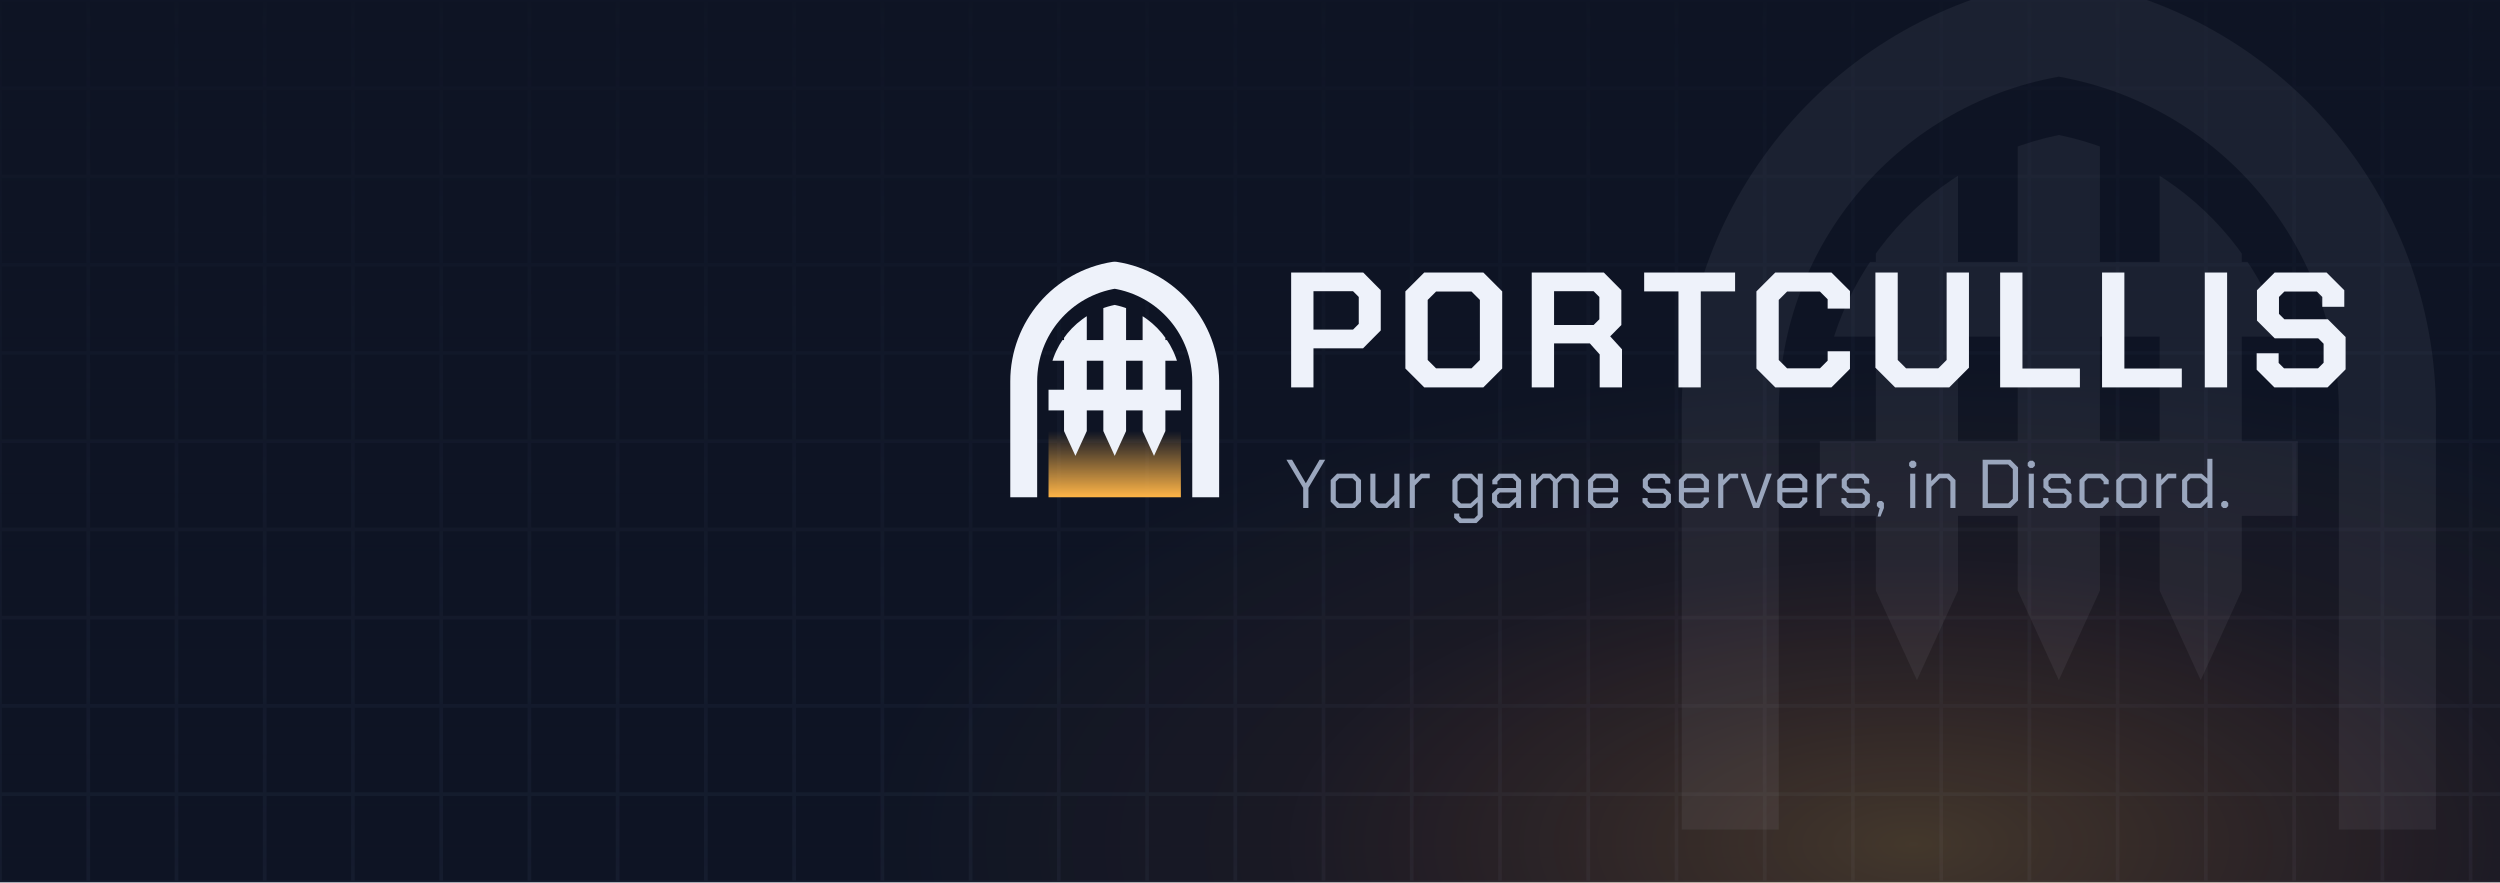
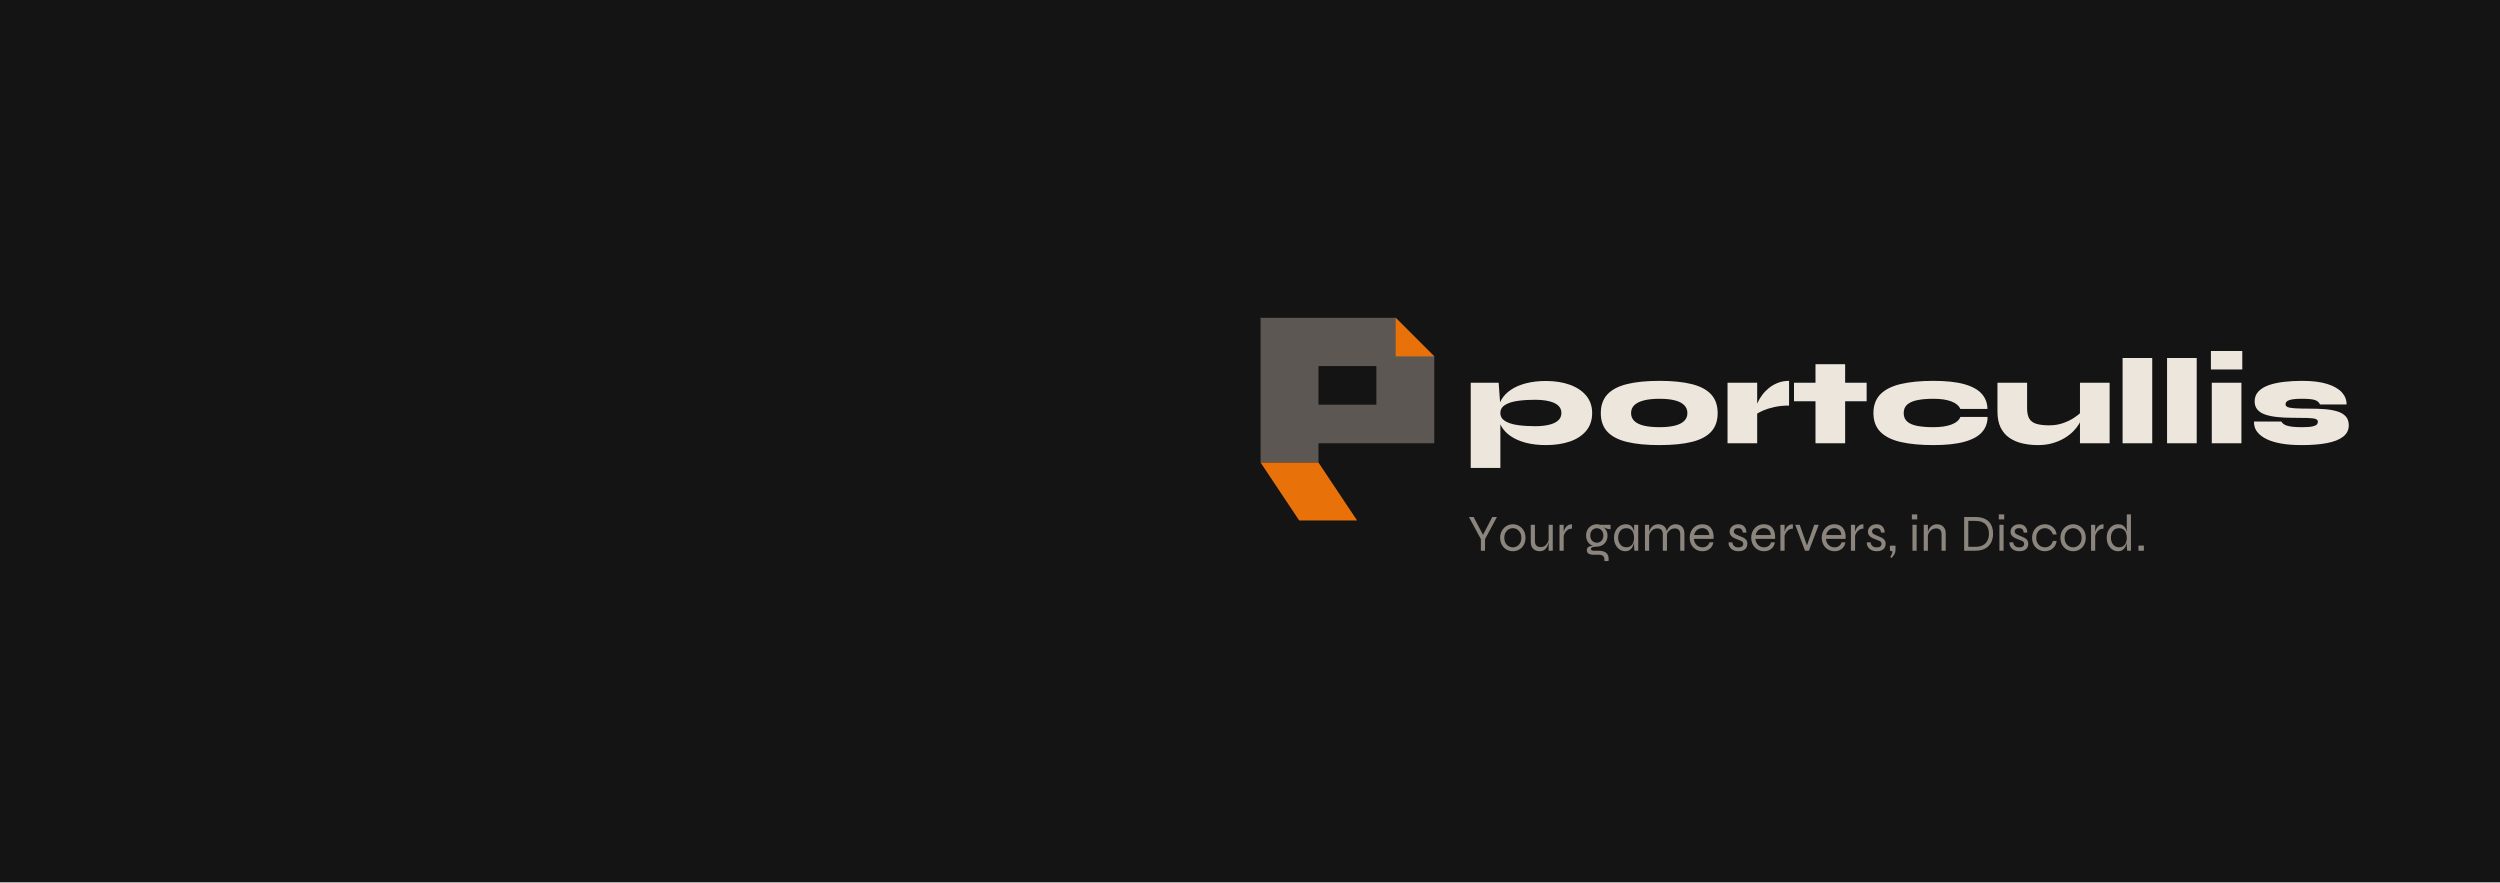
<svg xmlns="http://www.w3.org/2000/svg" width="680" height="240" viewBox="0 0 680 240" role="img" aria-label="Portcullis Discord profile banner">
-   <defs>
-     <radialGradient id="dglow" cx="0.5" cy="0.5" r="0.5">
-       <stop offset="0" stop-color="#FFB547" stop-opacity="0.22" />
-       <stop offset="0.6" stop-color="#FF7A2F" stop-opacity="0.05" />
-       <stop offset="1" stop-color="#FFB547" stop-opacity="0" />
-     </radialGradient>
-     <linearGradient id="dv" x1="0" y1="0" x2="0" y2="1">
-       <stop offset="0" stop-color="#0E1424" stop-opacity="0.85" />
-       <stop offset="1" stop-color="#0E1424" stop-opacity="0" />
-     </linearGradient>
-   </defs>
-   <rect width="680" height="240" fill="#0E1424" />
-   <path d="M0 0 V240 M24 0 V240 M48 0 V240 M72 0 V240 M96 0 V240 M120 0 V240 M144 0 V240 M168 0 V240 M192 0 V240 M216 0 V240 M240 0 V240 M264 0 V240 M288 0 V240 M312 0 V240 M336 0 V240 M360 0 V240 M384 0 V240 M408 0 V240 M432 0 V240 M456 0 V240 M480 0 V240 M504 0 V240 M528 0 V240 M552 0 V240 M576 0 V240 M600 0 V240 M624 0 V240 M648 0 V240 M672 0 V240 M696 0 V240 M0 0 H680 M0 24 H680 M0 48 H680 M0 72 H680 M0 96 H680 M0 120 H680 M0 144 H680 M0 168 H680 M0 192 H680 M0 216 H680 M0 240 H680" stroke="#8FA3C8" stroke-opacity="0.06" stroke-width="1" fill="none" />
-   <rect width="680" height="240" fill="url(#dv)" />
-   <ellipse cx="520" cy="230" rx="285.6" ry="132.0" fill="url(#dglow)" />
-   <g opacity="0.06">
-     <g transform="translate(430.00 -10.00) scale(4.0625)">
-       <defs>
-         <clipPath id="dgc">
-           <path d="M16 58 V31 A20 20 0 0 1 32 11.5 A20 20 0 0 1 48 31 V58 Z" />
-         </clipPath>
-       </defs>
-       <g fill="#EEF2FA" clip-path="url(#dgc)">
-         <path d="M19.75 0 H25.25 V42.0 L22.5 48.0 L19.75 42.0 Z" />
-         <path d="M29.25 0 H34.75 V42.0 L32.0 48.0 L29.25 42.0 Z" />
-         <path d="M38.75 0 H44.25 V42.0 L41.5 48.0 L38.75 42.0 Z" />
-         <rect x="0" y="20.0" width="64" height="5.0" />
-         <rect x="0" y="32.0" width="64" height="5.0" />
-       </g>
-       <path d="M10 58 V30.0 A26.0 26.0 0 0 1 32 4.3 A26.0 26.0 0 0 1 54 30.0 V58" fill="none" stroke="#EEF2FA" stroke-width="6.5" stroke-linejoin="round" />
+   <rect width="680" height="240" fill="#141414" />
+   <g transform="translate(324.5 72)">
+     <g transform="translate(0.00 0.00) scale(1.3125)">
+       <path d="M14 11 H42 L50 19 V37 H26 V41 H14 Z M26 21 V29 H38 V21 Z" fill="#5C5752" fill-rule="evenodd" />
+       <path d="M42 11 L50 19 H42 Z" fill="#E8710A" />
+       <path d="M14 41 H26 L34 53 H22 Z" fill="#E8710A" />
    </g>
-   </g>
-   <g transform="translate(267.2 70)">
-     <g transform="translate(0.00 0.00) scale(1.125)">
-       <defs>
-         <clipPath id="dc">
-           <path d="M16 58 V31 A20 20 0 0 1 32 11.5 A20 20 0 0 1 48 31 V58 Z" />
-         </clipPath>
-         <linearGradient id="dg" x1="0" y1="0" x2="0" y2="1">
-           <stop offset="0" stop-color="#FFB547" stop-opacity="0" />
-           <stop offset="1" stop-color="#FFB547" />
-         </linearGradient>
-       </defs>
-       <rect x="0" y="42" width="64" height="16" fill="url(#dg)" clip-path="url(#dc)" />
-       <g fill="#EEF2FA" clip-path="url(#dc)">
-         <path d="M19.75 0 H25.25 V42.0 L22.5 48.0 L19.75 42.0 Z" />
-         <path d="M29.25 0 H34.75 V42.0 L32.0 48.0 L29.25 42.0 Z" />
-         <path d="M38.75 0 H44.25 V42.0 L41.5 48.0 L38.75 42.0 Z" />
-         <rect x="0" y="20.0" width="64" height="5.0" />
-         <rect x="0" y="32.0" width="64" height="5.0" />
-       </g>
-       <path d="M10 58 V30.0 A26.0 26.0 0 0 1 32 4.3 A26.0 26.0 0 0 1 54 30.0 V58" fill="none" stroke="#EEF2FA" stroke-width="6.5" stroke-linejoin="round" />
-     </g>
-     <path fill="#EEF2FA" d="M83.992 4.122H103.589L108.365 8.943V19.88L103.544 24.746H90.063V35.37H83.992ZM100.821 19.657 102.383 18.094V10.773L100.821 9.211H90.063V19.657Z M115.061 30.236V9.256L120.195 4.122H136.265L141.399 9.256V30.236L136.265 35.37H120.195ZM133.051 30.192 135.328 27.915V11.577L133.051 9.3H123.409L121.132 11.577V27.915L123.409 30.192Z M173.986 25.014V35.37H167.915V26.397L165.236 23.406H155.505V35.37H149.434V4.122H169.031L173.807 8.943V18.407L170.772 21.487ZM155.505 18.407H166.263L167.826 16.844V10.773L166.263 9.211H155.505Z M189.342 9.256H180.012V4.122H204.743V9.256H195.413V35.37H189.342Z M210.546 30.236V9.256L215.68 4.122H230.946L235.991 9.166V13.943H229.92V11.398L227.822 9.3H218.894L216.617 11.577V27.915L218.894 30.192H227.822L229.92 28.094V25.549H235.991V30.326L230.946 35.37H215.68Z M242.91 30.013V4.122H248.981V27.915L251.258 30.192H260.007L262.284 27.915V4.122H268.355V30.013L262.998 35.37H248.267Z M276.836 4.122H282.907V30.236H298.531V35.37H276.836Z M304.558 4.122H310.629V30.236H326.253V35.37H304.558Z M332.502 4.122H338.574V35.37H332.502Z M346.609 30.549V26.085H352.59V28.719L354.064 30.192H363.304L364.822 28.674V23.496L363.349 22.023H351.519L346.698 17.202V8.943L351.519 4.122H365.625L370.446 8.943V13.452H364.465V10.773L362.992 9.3H354.153L352.68 10.773V15.371L354.153 16.844H365.982L370.804 21.666V30.46L365.893 35.37H351.43Z" />
-     <path fill="#9AA6BD" d="M87.266 62.706 82.71 55.056H84.248L87.96 61.412H87.998L91.71 55.056H93.247L88.691 62.706V68.18H87.266Z M94.747 66.456V60.568L96.472 58.843H101.272L102.997 60.568V66.456L101.272 68.18H96.472ZM100.672 66.943 101.609 66.024V61L100.672 60.081H97.072L96.135 61V66.024L97.072 66.943Z M105.528 66.456V58.843H106.915V66.024L107.853 66.943H109.727L112.052 64.618V58.843H113.44V68.18H112.09V66.193L110.102 68.18H107.253Z M116.252 58.843H117.602V60.512L119.271 58.843H121.689V60.081H119.627L117.639 62.068V68.18H116.252Z  M136.107 58.843V70.561L134.401 72.268H129.77L128.326 70.824V69.68H129.714V70.374L130.37 71.03H133.782L134.72 70.112V66.624L132.995 68.18H129.582L127.858 66.456V60.568L129.582 58.843H133.126L134.757 60.475V58.843ZM134.72 62.05 132.751 60.081H130.182L129.245 61V66.024L130.182 66.943H132.77L134.72 65.124Z M138.638 66.643V64.262L140.176 62.743H145.163V60.962L144.225 60.043H141.038L140.101 60.962V61.731H138.713V60.568L140.438 58.843H144.806L146.531 60.568V68.18H145.2V66.531L143.475 68.18H140.176ZM143.194 66.98 145.163 65.087V63.943H140.775L140.026 64.674V66.249L140.775 66.98Z M149.25 58.843H150.6V60.643L152.4 58.843H154.631L156.093 60.306L157.556 58.843H160.499L162.224 60.568V68.18H160.837V61L159.899 60.081H157.837L156.524 61.393V68.18H155.175V61L154.237 60.081H152.662L150.637 62.106V68.18H149.25Z M164.755 66.456V60.568L166.48 58.843H171.186L172.93 60.568V63.924H166.143V66.024L167.08 66.943H170.586L171.523 66.024V65.312H172.911V66.456L171.186 68.18H166.48ZM171.542 62.724V61L170.605 60.081H167.08L166.143 61V62.724Z  M179.567 66.643V65.481H180.954V66.249L181.704 66.98H185.154L185.904 66.249V64.806L185.154 64.056H181.123L179.642 62.575V60.381L181.179 58.843H185.566L187.104 60.381V61.543H185.716V60.775L184.966 60.043H181.779L181.029 60.775V62.143L181.779 62.893H185.754L187.291 64.431V66.643L185.754 68.18H181.104Z M189.447 66.456V60.568L191.172 58.843H195.878L197.622 60.568V63.924H190.835V66.024L191.772 66.943H195.278L196.216 66.024V65.312H197.603V66.456L195.878 68.18H191.172ZM196.234 62.724V61L195.297 60.081H191.772L190.835 61V62.724Z M200.153 58.843H201.503V60.512L203.171 58.843H205.59V60.081H203.528L201.54 62.068V68.18H200.153Z M206.246 58.843H207.671L210.446 66.793H210.521L213.296 58.843H214.721L211.29 68.18H209.677Z M216.221 66.456V60.568L217.946 58.843H222.651L224.395 60.568V63.924H217.608V66.024L218.545 66.943H222.052L222.989 66.024V65.312H224.376V66.456L222.651 68.18H217.946ZM223.008 62.724V61L222.07 60.081H218.545L217.608 61V62.724Z M226.926 58.843H228.276V60.512L229.945 58.843H232.363V60.081H230.301L228.314 62.068V68.18H226.926Z M233.676 66.643V65.481H235.063V66.249L235.813 66.98H239.263L240.013 66.249V64.806L239.263 64.056H235.232L233.751 62.575V60.381L235.288 58.843H239.675L241.213 60.381V61.543H239.825V60.775L239.075 60.043H235.888L235.138 60.775V62.143L235.888 62.893H239.863L241.4 64.431V66.643L239.863 68.18H235.213Z M244.081 68.18H243.856L243.313 67.637V66.812L243.856 66.268H244.681L245.225 66.812V68.18L244.288 70.505H243.519Z  M252.087 56.706V55.881L252.65 55.319H253.475L254.037 55.881V56.706L253.475 57.269H252.65ZM252.368 58.843H253.756V68.18H252.368Z M256.756 58.843H258.105V60.831L260.093 58.843H262.961L264.686 60.568V68.18H263.299V61L262.361 60.081H260.468L258.143 62.406V68.18H256.756Z  M272.073 55.056H279.648L281.71 57.119V66.118L279.648 68.18H272.073ZM279.01 66.905 280.285 65.649V57.587L279.01 56.331H273.498V66.905Z M284.335 56.706V55.881L284.897 55.319H285.722L286.285 55.881V56.706L285.722 57.269H284.897ZM284.616 58.843H286.004V68.18H284.616Z M288.535 66.643V65.481H289.922V66.249L290.672 66.98H294.122L294.872 66.249V64.806L294.122 64.056H290.091L288.61 62.575V60.381L290.147 58.843H294.534L296.072 60.381V61.543H294.684V60.775L293.934 60.043H290.747L289.997 60.775V62.143L290.747 62.893H294.722L296.259 64.431V66.643L294.722 68.18H290.072Z M298.415 66.456V60.568L300.14 58.843H304.64L306.365 60.568V61.712H304.977V61L304.04 60.081H300.74L299.803 61V66.024L300.74 66.943H304.04L304.977 66.024V65.312H306.365V66.456L304.64 68.18H300.14Z M308.427 66.456V60.568L310.152 58.843H314.952L316.677 60.568V66.456L314.952 68.18H310.152ZM314.352 66.943 315.289 66.024V61L314.352 60.081H310.752L309.815 61V66.024L310.752 66.943Z M319.302 58.843H320.651V60.512L322.32 58.843H324.739V60.081H322.676L320.689 62.068V68.18H319.302Z M326.332 66.456V60.568L328.057 58.843H331.657L333.194 60.193V54.794H334.582V68.18H333.232V66.474L331.526 68.18H328.057ZM331.226 66.943 333.194 64.974V61.656L331.395 60.081H328.657L327.72 61V66.024L328.657 66.943Z M336.963 67.637V66.812L337.507 66.268H338.332L338.875 66.812V67.637L338.332 68.18H337.507Z" />
+     <path fill="#EDE6DC" d="M96.033 49.066Q93.009 49.066 90.59 48.445Q88.171 47.823 86.457 46.664Q84.743 45.505 83.836 43.892Q82.929 42.279 82.929 40.331Q82.929 38.382 83.836 36.786Q84.743 35.19 86.457 34.031Q88.171 32.871 90.59 32.25Q93.009 31.628 96.033 31.628Q99.662 31.628 102.501 32.653Q105.34 33.678 106.953 35.627Q108.566 37.575 108.566 40.331Q108.566 43.22 106.953 45.169Q105.34 47.118 102.501 48.092Q99.662 49.066 96.033 49.066ZM93.009 43.926Q95.294 43.926 96.907 43.522Q98.519 43.119 99.359 42.33Q100.199 41.54 100.199 40.331Q100.199 38.55 98.318 37.642Q96.436 36.735 93.009 36.735Q90.455 36.735 88.322 37.038Q86.188 37.34 84.895 38.13Q83.601 38.919 83.601 40.331Q83.601 41.742 84.895 42.531Q86.188 43.321 88.322 43.623Q90.455 43.926 93.009 43.926ZM75.537 32.099H83.131L83.601 38.483V55.282H75.537Z M126.878 49.066Q121.535 49.066 117.991 48.193Q114.446 47.319 112.682 45.404Q110.918 43.489 110.918 40.364Q110.918 37.239 112.682 35.307Q114.446 33.375 117.991 32.485Q121.535 31.594 126.878 31.594Q132.187 31.594 135.698 32.485Q139.209 33.375 140.956 35.307Q142.703 37.239 142.703 40.364Q142.703 43.489 140.956 45.404Q139.209 47.319 135.698 48.193Q132.187 49.066 126.878 49.066ZM126.878 44.194Q129.364 44.194 131.044 43.775Q132.724 43.355 133.598 42.498Q134.471 41.641 134.471 40.364Q134.471 39.087 133.615 38.214Q132.758 37.34 131.078 36.903Q129.398 36.466 126.878 36.466Q124.391 36.466 122.661 36.903Q120.931 37.34 120.04 38.197Q119.15 39.054 119.15 40.364Q119.15 41.641 120.023 42.498Q120.897 43.355 122.627 43.775Q124.358 44.194 126.878 44.194Z M145.391 32.099H153.455V48.562H145.391ZM162.124 38.314Q159.94 38.314 158.126 38.718Q156.311 39.121 155.035 39.675Q153.758 40.23 153.119 40.767L153.052 39.154Q153.153 38.449 153.59 37.491Q154.027 36.534 154.766 35.509Q155.505 34.484 156.58 33.594Q157.655 32.703 159.05 32.149Q160.444 31.594 162.124 31.594Z M163.468 32.099H183.225V37.139H163.468ZM169.315 27.058H177.379V48.562H169.315Z M216.119 41.406Q216.119 43.825 214.607 45.538Q213.095 47.252 209.836 48.159Q206.577 49.066 201.369 49.066Q196.161 49.066 192.515 48.227Q188.87 47.386 186.971 45.471Q185.073 43.556 185.073 40.364Q185.073 37.172 186.971 35.24Q188.87 33.308 192.515 32.451Q196.161 31.594 201.369 31.594Q206.577 31.594 209.803 32.502Q213.028 33.409 214.54 35.123Q216.052 36.836 216.086 39.222H208.694Q208.156 37.911 206.275 37.189Q204.393 36.466 201.369 36.466Q198.916 36.466 197.102 36.819Q195.287 37.172 194.296 38.012Q193.305 38.852 193.305 40.364Q193.305 41.843 194.279 42.683Q195.254 43.523 197.068 43.858Q198.883 44.194 201.369 44.194Q204.393 44.194 206.291 43.472Q208.19 42.75 208.727 41.406Z M249.316 48.562H241.252V32.099H249.316ZM241.588 40.062 241.655 41.675Q241.555 42.38 241 43.321Q240.446 44.262 239.471 45.27Q238.497 46.278 237.086 47.135Q235.675 47.991 233.86 48.529Q232.046 49.066 229.828 49.066Q227.611 49.066 225.628 48.613Q223.646 48.159 222.1 47.118Q220.555 46.076 219.681 44.312Q218.807 42.548 218.807 39.894V32.099H226.871V39.054Q226.871 40.902 227.493 41.91Q228.115 42.918 229.459 43.304Q230.803 43.691 232.919 43.691Q234.902 43.691 236.599 43.102Q238.295 42.514 239.589 41.674Q240.883 40.834 241.588 40.062Z M252.844 25.378H260.908V48.562H252.844Z M264.94 25.378H273.004V48.562H264.94Z M285.403 23.463V28.503H276.868V23.463ZM277.103 32.099H285.167V48.562H277.103Z M288.595 42.649H296.02Q296.491 43.523 297.818 43.858Q299.145 44.194 301.631 44.194Q303.547 44.194 304.471 43.993Q305.395 43.791 305.68 43.455Q305.966 43.119 305.966 42.75Q305.966 42.178 305.344 41.96Q304.723 41.742 303.244 41.691Q301.766 41.641 299.179 41.641Q296.726 41.641 294.794 41.422Q292.862 41.204 291.518 40.717Q290.174 40.23 289.468 39.356Q288.763 38.483 288.763 37.172Q288.763 35.559 289.804 34.467Q290.846 33.375 292.627 32.754Q294.407 32.132 296.743 31.863Q299.078 31.594 301.631 31.594Q305.865 31.594 308.553 32.451Q311.241 33.308 312.518 34.753Q313.795 36.198 313.761 38.012H306.537Q306.167 37.139 305.143 36.802Q304.118 36.466 301.631 36.466Q299.279 36.466 298.221 36.819Q297.163 37.172 297.163 37.945Q297.163 38.449 297.683 38.701Q298.204 38.953 299.666 39.054Q301.127 39.154 303.95 39.154Q305.899 39.154 307.763 39.289Q309.628 39.423 311.123 39.86Q312.619 40.297 313.492 41.204Q314.366 42.111 314.366 43.691Q314.366 45.606 312.803 46.799Q311.241 47.991 308.385 48.529Q305.529 49.066 301.631 49.066Q298.238 49.066 295.903 48.63Q293.567 48.193 292.089 47.471Q290.611 46.748 289.821 45.891Q289.031 45.035 288.779 44.178Q288.527 43.321 288.595 42.649Z" />
+     <path fill="#8C857E" d="M82.67 68.622 79.425 74.648V77.794H78.296V74.648L75.05 68.622H76.32L79.114 73.914H78.662L81.4 68.622Z M87.003 77.936Q86.099 77.936 85.309 77.498Q84.519 77.061 84.032 76.235Q83.545 75.41 83.545 74.281Q83.545 73.152 84.032 72.326Q84.519 71.501 85.309 71.049Q86.099 70.597 87.003 70.597Q87.906 70.597 88.689 71.049Q89.472 71.501 89.952 72.326Q90.432 73.152 90.432 74.281Q90.432 75.41 89.952 76.235Q89.472 77.061 88.689 77.498Q87.906 77.936 87.003 77.936ZM87.003 76.877Q87.595 76.877 88.118 76.581Q88.64 76.285 88.971 75.699Q89.303 75.113 89.303 74.281Q89.303 73.448 88.971 72.862Q88.64 72.277 88.118 71.966Q87.595 71.656 87.003 71.656Q86.41 71.656 85.881 71.959Q85.352 72.263 85.013 72.848Q84.674 73.434 84.674 74.281Q84.674 75.113 85.006 75.699Q85.337 76.285 85.874 76.581Q86.41 76.877 87.003 76.877Z M97.855 77.794H96.726V70.739H97.855ZM96.796 74.506 96.811 74.902Q96.796 75.071 96.733 75.424Q96.669 75.776 96.521 76.207Q96.373 76.637 96.098 77.032Q95.823 77.428 95.392 77.682Q94.962 77.936 94.327 77.936Q93.918 77.936 93.487 77.816Q93.057 77.696 92.69 77.421Q92.323 77.145 92.097 76.651Q91.871 76.158 91.871 75.424V70.739H93V75.141Q93 75.776 93.205 76.136Q93.41 76.496 93.762 76.651Q94.115 76.807 94.553 76.807Q95.272 76.807 95.752 76.44Q96.232 76.073 96.486 75.537Q96.74 75 96.796 74.506Z M99.689 70.739H100.818V77.794H99.689ZM103.076 71.797Q102.357 71.797 101.87 72.157Q101.383 72.517 101.108 73.032Q100.832 73.547 100.748 74.027L100.734 73.208Q100.734 73.081 100.79 72.785Q100.847 72.488 101.002 72.114Q101.157 71.74 101.418 71.395Q101.679 71.049 102.088 70.823Q102.498 70.597 103.076 70.597Z  M109.836 76.68Q109.088 76.68 108.418 76.32Q107.747 75.96 107.331 75.283Q106.915 74.605 106.915 73.66Q106.915 72.714 107.324 72.03Q107.733 71.345 108.396 70.971Q109.06 70.597 109.836 70.597Q110.076 70.597 110.295 70.633Q110.513 70.668 110.711 70.739H113.576V71.952Q112.969 71.952 112.369 71.726Q111.769 71.501 111.346 71.261L111.289 71.204Q111.783 71.472 112.101 71.839Q112.418 72.206 112.581 72.665Q112.743 73.123 112.743 73.66Q112.743 74.605 112.341 75.283Q111.939 75.96 111.275 76.32Q110.612 76.68 109.836 76.68ZM111.91 80.617V80.306Q111.91 79.558 111.522 79.22Q111.134 78.881 110.358 78.881H108.947Q108.481 78.881 108.135 78.804Q107.79 78.726 107.564 78.571Q107.338 78.415 107.225 78.19Q107.112 77.964 107.112 77.682Q107.112 77.145 107.437 76.87Q107.761 76.595 108.241 76.524Q108.721 76.454 109.159 76.524L109.836 76.68Q109.074 76.722 108.658 76.835Q108.241 76.948 108.241 77.315Q108.241 77.526 108.404 77.66Q108.566 77.794 108.89 77.794H110.358Q111.092 77.794 111.699 77.999Q112.305 78.204 112.672 78.691Q113.039 79.177 113.039 80.024V80.617ZM109.836 75.621Q110.302 75.621 110.704 75.395Q111.106 75.17 111.36 74.732Q111.614 74.295 111.614 73.66Q111.614 73.025 111.367 72.58Q111.12 72.136 110.711 71.903Q110.302 71.67 109.836 71.67Q109.37 71.67 108.961 71.903Q108.552 72.136 108.298 72.573Q108.044 73.011 108.044 73.66Q108.044 74.295 108.298 74.732Q108.552 75.17 108.961 75.395Q109.37 75.621 109.836 75.621Z M117.569 77.936Q116.737 77.936 116.038 77.463Q115.34 76.99 114.923 76.165Q114.507 75.339 114.507 74.281Q114.507 73.222 114.93 72.39Q115.354 71.557 116.08 71.077Q116.807 70.597 117.71 70.597Q118.698 70.597 119.213 71.098Q119.728 71.599 119.919 72.432Q120.109 73.265 120.109 74.281Q120.109 74.817 119.997 75.445Q119.884 76.073 119.608 76.644Q119.333 77.216 118.839 77.576Q118.345 77.936 117.569 77.936ZM117.851 76.863Q118.571 76.863 119.044 76.51Q119.517 76.158 119.743 75.572Q119.968 74.986 119.968 74.281Q119.968 73.504 119.735 72.919Q119.503 72.333 119.03 72.002Q118.557 71.67 117.851 71.67Q116.793 71.67 116.215 72.411Q115.636 73.152 115.636 74.281Q115.636 75.029 115.925 75.614Q116.215 76.2 116.715 76.531Q117.216 76.863 117.851 76.863ZM119.968 70.739H121.097V77.794H120.067Q120.067 77.794 120.046 77.54Q120.025 77.286 119.997 76.948Q119.968 76.609 119.968 76.383Z M122.932 70.739H124.061V77.794H122.932ZM126.488 70.597Q127.053 70.597 127.504 70.767Q127.956 70.936 128.266 71.261Q128.577 71.585 128.746 72.044Q128.915 72.502 128.915 73.081V77.794H127.786V73.363Q127.786 72.545 127.405 72.136Q127.024 71.726 126.262 71.726Q125.684 71.726 125.19 72.023Q124.696 72.319 124.378 72.834Q124.061 73.349 123.99 74.027L123.976 73.208Q124.047 72.615 124.265 72.136Q124.484 71.656 124.816 71.31Q125.147 70.964 125.578 70.781Q126.008 70.597 126.488 70.597ZM131.23 70.597Q131.794 70.597 132.246 70.767Q132.697 70.936 133.008 71.261Q133.318 71.585 133.488 72.044Q133.657 72.502 133.657 73.081V77.794H132.528V73.363Q132.528 72.545 132.147 72.136Q131.766 71.726 131.004 71.726Q130.425 71.726 129.931 72.023Q129.437 72.319 129.12 72.834Q128.802 73.349 128.732 74.027L128.718 73.208Q128.788 72.615 129.007 72.136Q129.226 71.656 129.557 71.31Q129.889 70.964 130.319 70.781Q130.75 70.597 131.23 70.597Z M140.487 75.522H141.546Q141.433 76.214 141.045 76.757Q140.656 77.301 140.029 77.618Q139.401 77.936 138.582 77.936Q137.594 77.936 136.804 77.463Q136.014 76.99 135.555 76.165Q135.096 75.339 135.096 74.281Q135.096 73.222 135.541 72.39Q135.985 71.557 136.762 71.077Q137.538 70.597 138.511 70.597Q139.542 70.597 140.254 71.056Q140.967 71.515 141.313 72.397Q141.658 73.279 141.588 74.563H136.225Q136.296 75.254 136.606 75.776Q136.917 76.299 137.425 76.588Q137.933 76.877 138.582 76.877Q139.302 76.877 139.803 76.503Q140.304 76.129 140.487 75.522ZM138.554 71.656Q137.679 71.656 137.086 72.164Q136.493 72.672 136.296 73.547H140.431Q140.374 72.615 139.831 72.136Q139.288 71.656 138.554 71.656Z  M145.666 75.522H146.711Q146.753 76.129 147.169 76.51Q147.585 76.891 148.376 76.891Q148.856 76.891 149.131 76.764Q149.406 76.637 149.533 76.419Q149.66 76.2 149.66 75.932Q149.66 75.607 149.498 75.417Q149.335 75.226 149.06 75.099Q148.785 74.972 148.432 74.859Q148.023 74.704 147.593 74.528Q147.162 74.351 146.788 74.104Q146.414 73.857 146.188 73.497Q145.963 73.138 145.963 72.63Q145.963 72.206 146.132 71.832Q146.301 71.458 146.619 71.183Q146.936 70.908 147.367 70.753Q147.797 70.597 148.319 70.597Q149.025 70.597 149.512 70.88Q149.999 71.162 150.26 71.677Q150.521 72.192 150.535 72.869H149.561Q149.462 72.234 149.159 71.945Q148.856 71.656 148.291 71.656Q147.712 71.656 147.402 71.91Q147.092 72.164 147.092 72.587Q147.092 72.898 147.317 73.102Q147.543 73.307 147.903 73.469Q148.263 73.631 148.672 73.801Q149.081 73.97 149.462 74.139Q149.843 74.309 150.14 74.535Q150.436 74.76 150.613 75.092Q150.789 75.424 150.789 75.918Q150.789 76.51 150.514 76.969Q150.239 77.428 149.709 77.682Q149.18 77.936 148.418 77.936Q147.727 77.936 147.24 77.759Q146.753 77.583 146.428 77.294Q146.104 77.004 145.927 76.68Q145.751 76.355 145.694 76.045Q145.638 75.734 145.666 75.522Z M157.224 75.522H158.282Q158.169 76.214 157.781 76.757Q157.393 77.301 156.765 77.618Q156.137 77.936 155.319 77.936Q154.331 77.936 153.541 77.463Q152.75 76.99 152.292 76.165Q151.833 75.339 151.833 74.281Q151.833 73.222 152.278 72.39Q152.722 71.557 153.498 71.077Q154.275 70.597 155.248 70.597Q156.278 70.597 156.991 71.056Q157.704 71.515 158.05 72.397Q158.395 73.279 158.325 74.563H152.962Q153.033 75.254 153.343 75.776Q153.654 76.299 154.162 76.588Q154.67 76.877 155.319 76.877Q156.039 76.877 156.54 76.503Q157.041 76.129 157.224 75.522ZM155.291 71.656Q154.416 71.656 153.823 72.164Q153.23 72.672 153.033 73.547H157.168Q157.111 72.615 156.568 72.136Q156.024 71.656 155.291 71.656Z M159.778 70.739H160.907V77.794H159.778ZM163.165 71.797Q162.445 71.797 161.959 72.157Q161.472 72.517 161.197 73.032Q160.921 73.547 160.837 74.027L160.823 73.208Q160.823 73.081 160.879 72.785Q160.935 72.488 161.091 72.114Q161.246 71.74 161.507 71.395Q161.768 71.049 162.177 70.823Q162.587 70.597 163.165 70.597Z M167.159 76.821H166.82L168.979 70.739H170.207L167.526 77.794H166.467L163.8 70.739H165.028Z M176.402 75.522H177.461Q177.348 76.214 176.96 76.757Q176.572 77.301 175.944 77.618Q175.316 77.936 174.497 77.936Q173.509 77.936 172.719 77.463Q171.929 76.99 171.47 76.165Q171.011 75.339 171.011 74.281Q171.011 73.222 171.456 72.39Q171.9 71.557 172.677 71.077Q173.453 70.597 174.427 70.597Q175.457 70.597 176.169 71.056Q176.882 71.515 177.228 72.397Q177.573 73.279 177.503 74.563H172.14Q172.211 75.254 172.521 75.776Q172.832 76.299 173.34 76.588Q173.848 76.877 174.497 76.877Q175.217 76.877 175.718 76.503Q176.219 76.129 176.402 75.522ZM174.469 71.656Q173.594 71.656 173.001 72.164Q172.408 72.672 172.211 73.547H176.346Q176.289 72.615 175.746 72.136Q175.203 71.656 174.469 71.656Z M178.956 70.739H180.085V77.794H178.956ZM182.343 71.797Q181.624 71.797 181.137 72.157Q180.65 72.517 180.375 73.032Q180.1 73.547 180.015 74.027L180.001 73.208Q180.001 73.081 180.057 72.785Q180.114 72.488 180.269 72.114Q180.424 71.74 180.685 71.395Q180.946 71.049 181.355 70.823Q181.765 70.597 182.343 70.597Z M183.275 75.522H184.319Q184.361 76.129 184.778 76.51Q185.194 76.891 185.984 76.891Q186.464 76.891 186.739 76.764Q187.014 76.637 187.141 76.419Q187.268 76.2 187.268 75.932Q187.268 75.607 187.106 75.417Q186.944 75.226 186.669 75.099Q186.393 74.972 186.041 74.859Q185.631 74.704 185.201 74.528Q184.771 74.351 184.397 74.104Q184.023 73.857 183.797 73.497Q183.571 73.138 183.571 72.63Q183.571 72.206 183.74 71.832Q183.91 71.458 184.227 71.183Q184.545 70.908 184.975 70.753Q185.406 70.597 185.928 70.597Q186.633 70.597 187.12 70.88Q187.607 71.162 187.868 71.677Q188.129 72.192 188.143 72.869H187.17Q187.071 72.234 186.767 71.945Q186.464 71.656 185.9 71.656Q185.321 71.656 185.011 71.91Q184.7 72.164 184.7 72.587Q184.7 72.898 184.926 73.102Q185.152 73.307 185.511 73.469Q185.871 73.631 186.281 73.801Q186.69 73.97 187.071 74.139Q187.452 74.309 187.748 74.535Q188.045 74.76 188.221 75.092Q188.397 75.424 188.397 75.918Q188.397 76.51 188.122 76.969Q187.847 77.428 187.318 77.682Q186.789 77.936 186.027 77.936Q185.335 77.936 184.848 77.759Q184.361 77.583 184.037 77.294Q183.712 77.004 183.536 76.68Q183.359 76.355 183.303 76.045Q183.247 75.734 183.275 75.522Z M189.964 79.798 189.667 79.488Q189.893 79.093 190.063 78.705Q190.232 78.317 190.246 77.95L189.555 77.794V76.426H191.079V77.413Q191.079 78.274 190.733 78.825Q190.387 79.375 189.964 79.798Z  M196.992 67.916V69.285H195.524V67.916ZM195.693 70.739H196.822V77.794H195.693Z M198.756 70.739H199.885V77.794H198.756ZM202.312 70.597Q202.876 70.597 203.328 70.767Q203.779 70.936 204.09 71.261Q204.4 71.585 204.57 72.044Q204.739 72.502 204.739 73.081V77.794H203.61V73.363Q203.61 72.545 203.229 72.136Q202.848 71.726 202.086 71.726Q201.507 71.726 201.014 72.023Q200.52 72.319 200.202 72.834Q199.885 73.349 199.814 74.027L199.8 73.208Q199.87 72.615 200.089 72.136Q200.308 71.656 200.64 71.31Q200.971 70.964 201.402 70.781Q201.832 70.597 202.312 70.597Z  M212.726 68.622Q214.109 68.622 215.048 68.982Q215.986 69.341 216.551 69.976Q217.115 70.611 217.369 71.43Q217.623 72.248 217.623 73.166Q217.623 74.083 217.355 74.916Q217.087 75.748 216.501 76.397Q215.916 77.047 214.984 77.421Q214.053 77.794 212.726 77.794H209.749V68.622ZM210.878 76.736H212.726Q213.841 76.736 214.568 76.426Q215.295 76.115 215.718 75.6Q216.142 75.085 216.318 74.45Q216.494 73.815 216.494 73.166Q216.494 72.517 216.318 71.896Q216.142 71.275 215.718 70.774Q215.295 70.273 214.568 69.976Q213.841 69.68 212.726 69.68H210.878Z M220.643 67.916V69.285H219.176V67.916ZM219.345 70.739H220.474V77.794H219.345Z M222.069 75.522H223.113Q223.155 76.129 223.572 76.51Q223.988 76.891 224.778 76.891Q225.258 76.891 225.533 76.764Q225.808 76.637 225.935 76.419Q226.062 76.2 226.062 75.932Q226.062 75.607 225.9 75.417Q225.738 75.226 225.463 75.099Q225.187 74.972 224.835 74.859Q224.425 74.704 223.995 74.528Q223.564 74.351 223.191 74.104Q222.817 73.857 222.591 73.497Q222.365 73.138 222.365 72.63Q222.365 72.206 222.534 71.832Q222.704 71.458 223.021 71.183Q223.339 70.908 223.769 70.753Q224.2 70.597 224.722 70.597Q225.427 70.597 225.914 70.88Q226.401 71.162 226.662 71.677Q226.923 72.192 226.937 72.869H225.964Q225.865 72.234 225.561 71.945Q225.258 71.656 224.693 71.656Q224.115 71.656 223.804 71.91Q223.494 72.164 223.494 72.587Q223.494 72.898 223.72 73.102Q223.946 73.307 224.305 73.469Q224.665 73.631 225.074 73.801Q225.484 73.97 225.865 74.139Q226.246 74.309 226.542 74.535Q226.838 74.76 227.015 75.092Q227.191 75.424 227.191 75.918Q227.191 76.51 226.916 76.969Q226.641 77.428 226.112 77.682Q225.583 77.936 224.82 77.936Q224.129 77.936 223.642 77.759Q223.155 77.583 222.831 77.294Q222.506 77.004 222.33 76.68Q222.153 76.355 222.097 76.045Q222.04 75.734 222.069 75.522Z M234.896 75.141Q234.798 76.016 234.339 76.644Q233.88 77.272 233.189 77.604Q232.497 77.936 231.693 77.936Q230.79 77.936 230 77.498Q229.209 77.061 228.722 76.235Q228.236 75.41 228.236 74.281Q228.236 73.152 228.722 72.326Q229.209 71.501 230 71.049Q230.79 70.597 231.693 70.597Q232.497 70.597 233.182 70.936Q233.866 71.275 234.325 71.896Q234.784 72.517 234.896 73.377H233.866Q233.626 72.573 233.034 72.114Q232.441 71.656 231.693 71.656Q231.086 71.656 230.55 71.966Q230.014 72.277 229.689 72.862Q229.365 73.448 229.365 74.281Q229.365 75.099 229.689 75.685Q230.014 76.27 230.543 76.574Q231.072 76.877 231.693 76.877Q232.554 76.877 233.097 76.419Q233.64 75.96 233.88 75.141Z M239.398 77.936Q238.495 77.936 237.705 77.498Q236.914 77.061 236.428 76.235Q235.941 75.41 235.941 74.281Q235.941 73.152 236.428 72.326Q236.914 71.501 237.705 71.049Q238.495 70.597 239.398 70.597Q240.301 70.597 241.085 71.049Q241.868 71.501 242.348 72.326Q242.827 73.152 242.827 74.281Q242.827 75.41 242.348 76.235Q241.868 77.061 241.085 77.498Q240.301 77.936 239.398 77.936ZM239.398 76.877Q239.991 76.877 240.513 76.581Q241.035 76.285 241.367 75.699Q241.698 75.113 241.698 74.281Q241.698 73.448 241.367 72.862Q241.035 72.277 240.513 71.966Q239.991 71.656 239.398 71.656Q238.805 71.656 238.276 71.959Q237.747 72.263 237.408 72.848Q237.07 73.434 237.07 74.281Q237.07 75.113 237.401 75.699Q237.733 76.285 238.269 76.581Q238.805 76.877 239.398 76.877Z M244.267 70.739H245.396V77.794H244.267ZM247.654 71.797Q246.934 71.797 246.447 72.157Q245.96 72.517 245.685 73.032Q245.41 73.547 245.325 74.027L245.311 73.208Q245.311 73.081 245.368 72.785Q245.424 72.488 245.579 72.114Q245.734 71.74 245.996 71.395Q246.257 71.049 246.666 70.823Q247.075 70.597 247.654 70.597Z M251.591 77.936Q250.744 77.936 250.046 77.463Q249.347 76.99 248.938 76.165Q248.529 75.339 248.529 74.281Q248.529 73.222 248.924 72.39Q249.319 71.557 250.01 71.077Q250.702 70.597 251.591 70.597Q252.381 70.597 252.882 70.887Q253.383 71.176 253.651 71.684Q253.919 72.192 254.025 72.855Q254.131 73.519 254.131 74.281Q254.131 74.817 254.018 75.445Q253.905 76.073 253.63 76.644Q253.355 77.216 252.861 77.576Q252.367 77.936 251.591 77.936ZM251.873 76.863Q252.593 76.863 253.066 76.51Q253.538 76.158 253.764 75.572Q253.99 74.986 253.99 74.281Q253.99 73.504 253.757 72.919Q253.524 72.333 253.052 72.002Q252.579 71.67 251.873 71.67Q250.815 71.67 250.236 72.411Q249.658 73.152 249.658 74.281Q249.658 75.029 249.947 75.614Q250.236 76.2 250.737 76.531Q251.238 76.863 251.873 76.863ZM253.99 67.916H255.119V77.794H254.089Q254.061 77.484 254.025 77.061Q253.99 76.637 253.99 76.383Z M258.633 76.412V77.794H257.165V76.412Z" />
  </g>
</svg>
